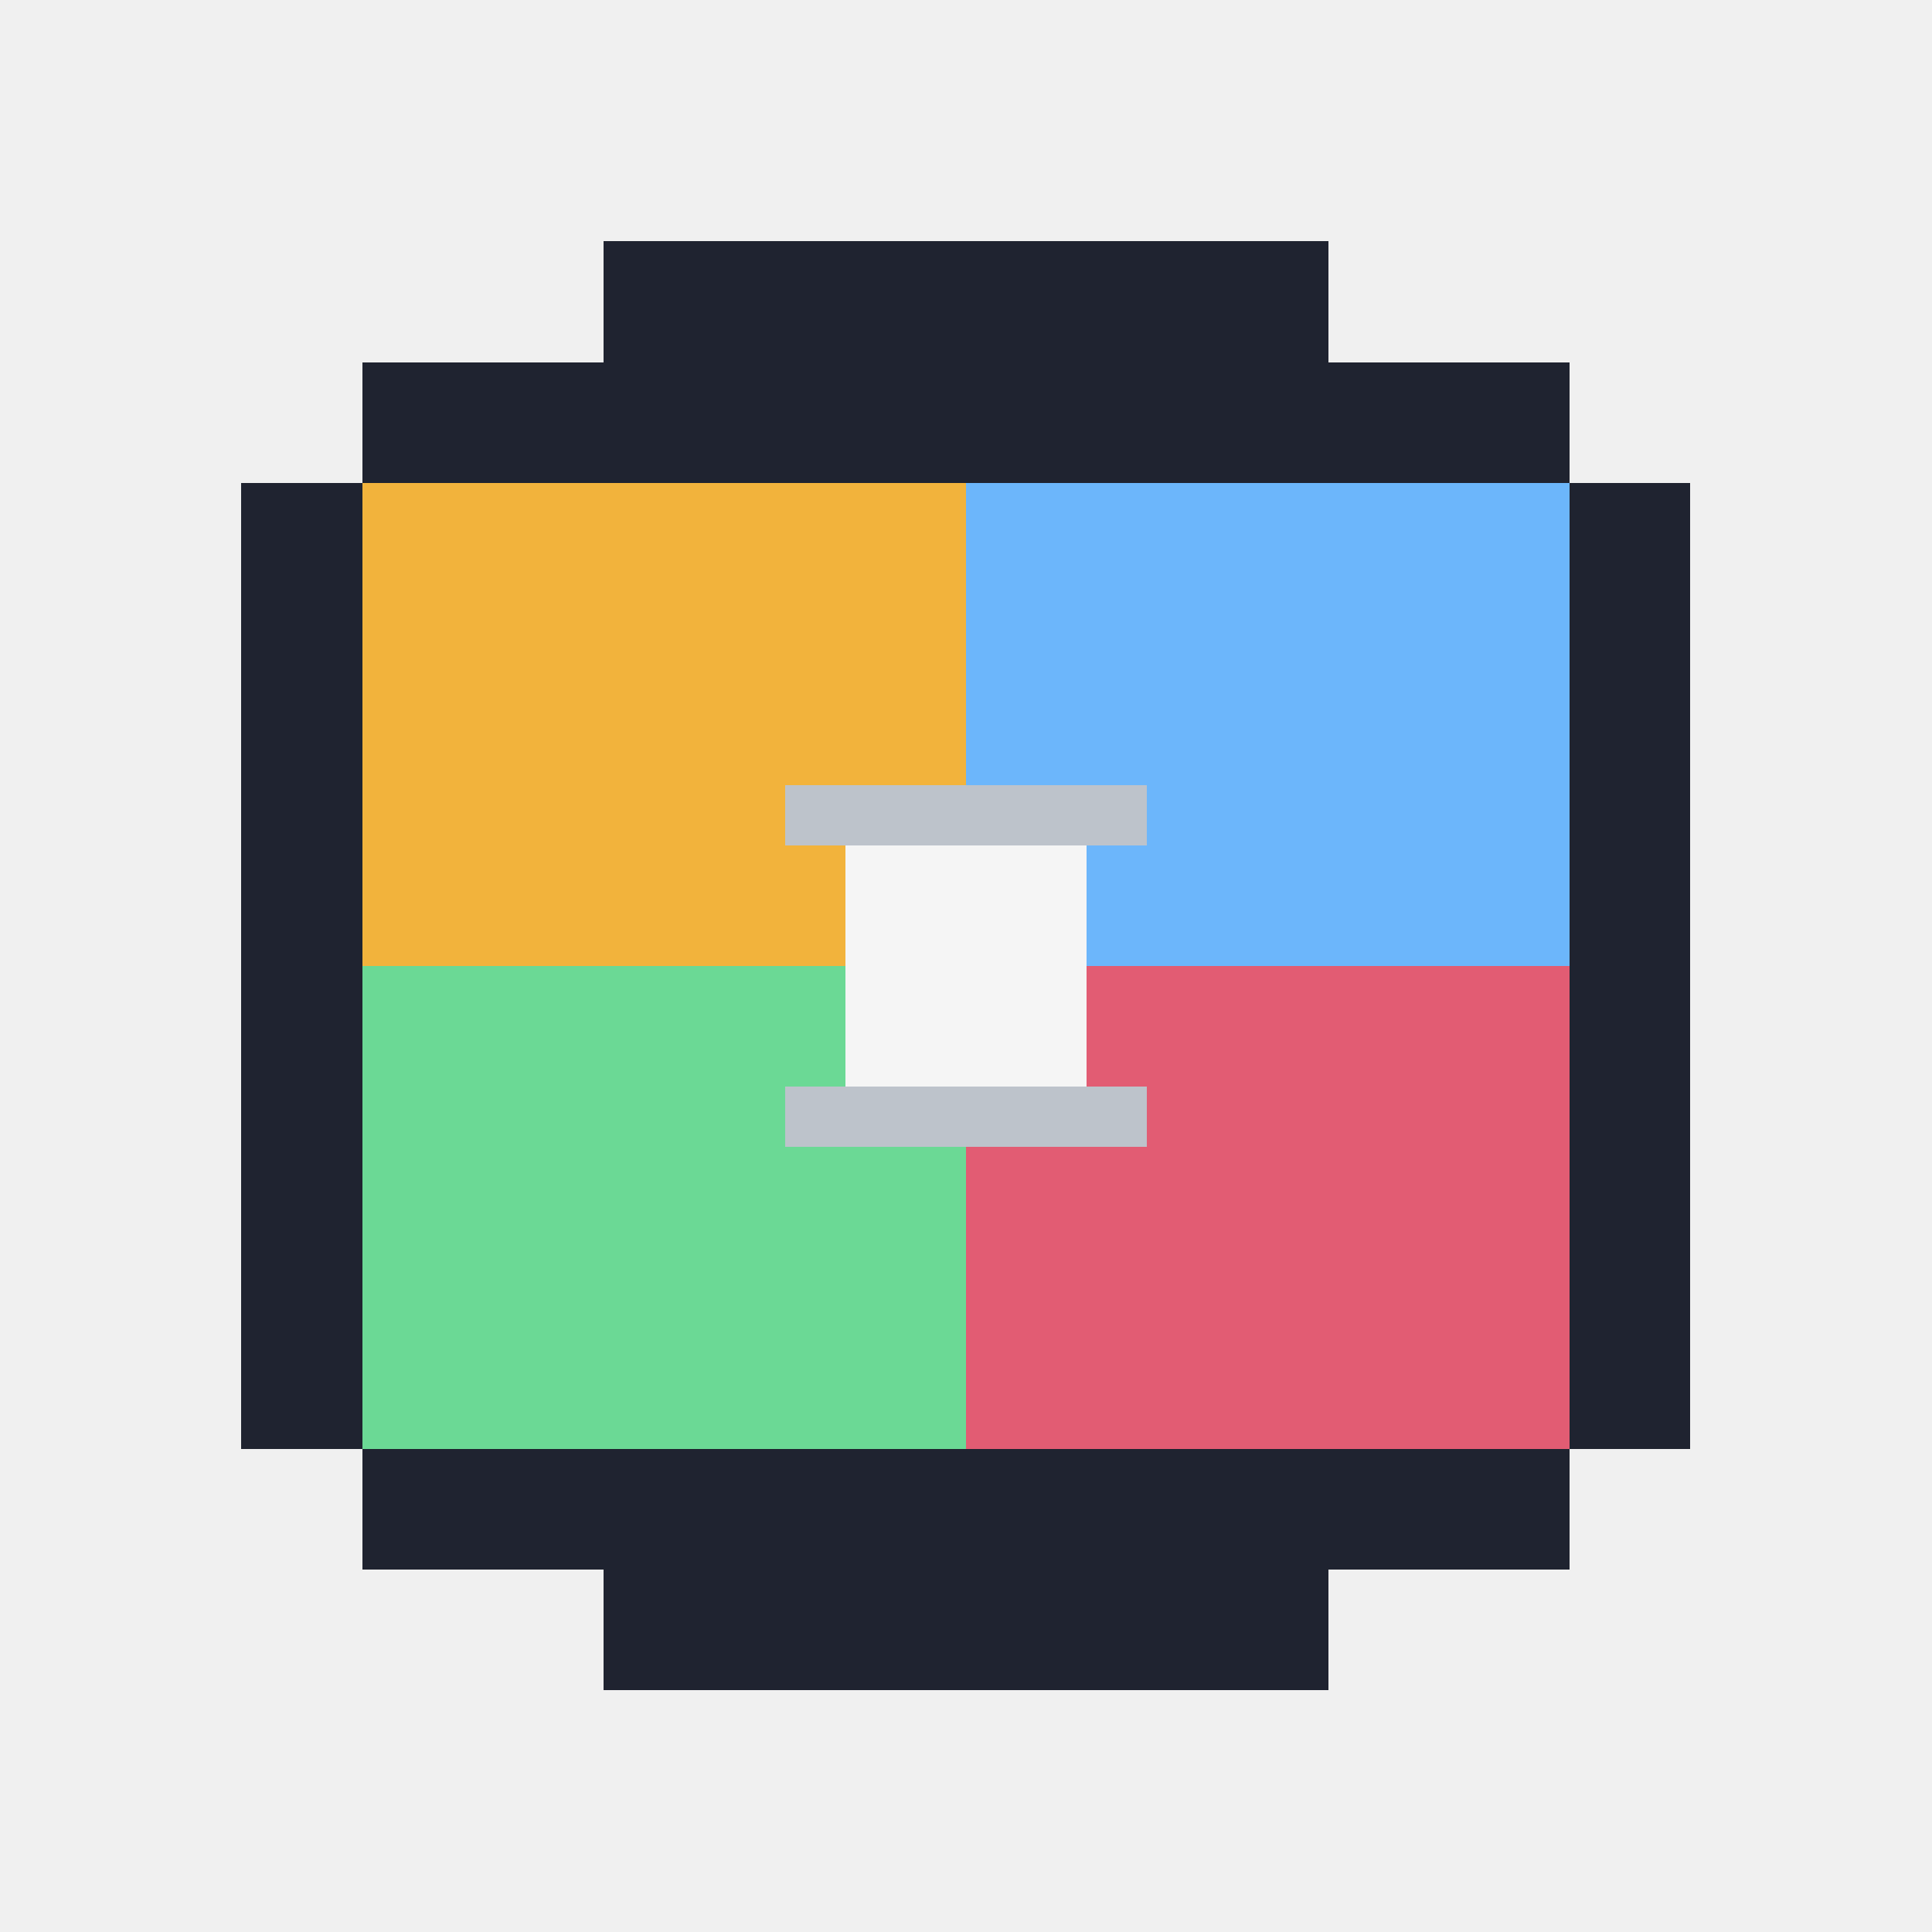
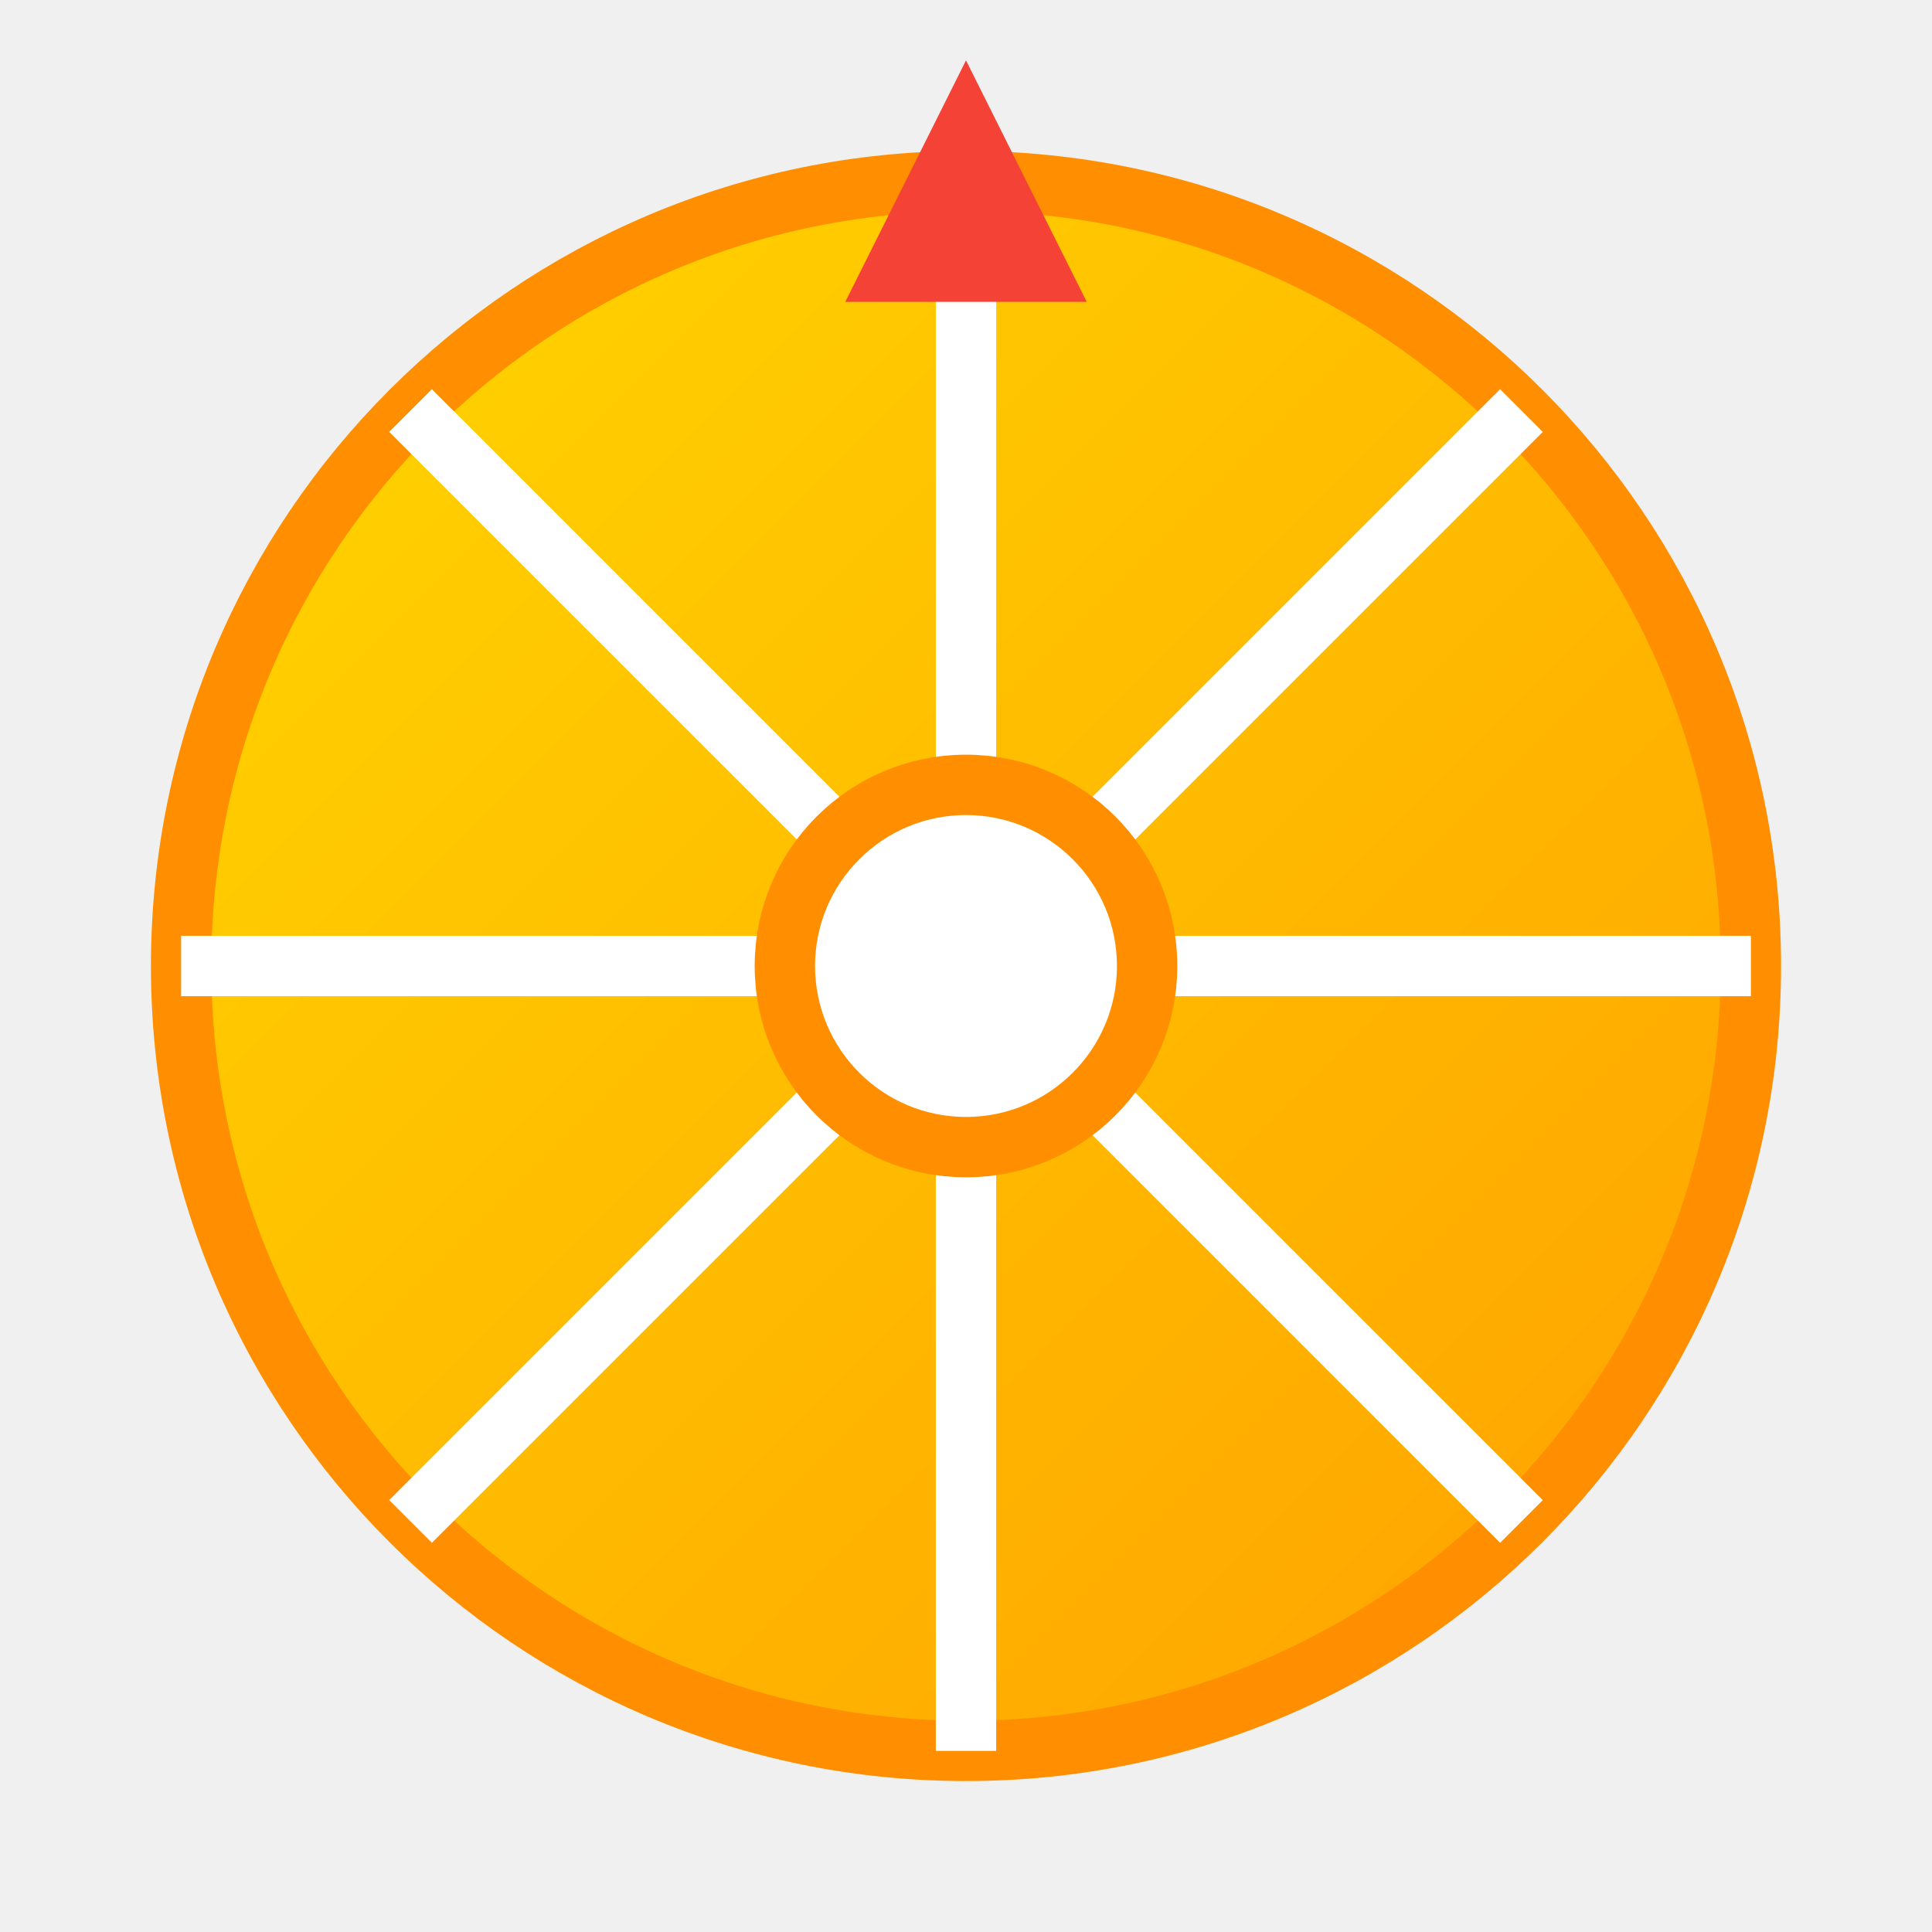
- <svg xmlns="http://www.w3.org/2000/svg" viewBox="0 0 32 32" shape-rendering="crispEdges" aria-hidden="true">
-   <rect x="10" y="4" width="12" height="2" fill="#1f2330" />
-   <rect x="6" y="6" width="20" height="2" fill="#1f2330" />
-   <rect x="4" y="8" width="24" height="16" fill="#1f2330" />
-   <rect x="6" y="24" width="20" height="2" fill="#1f2330" />
-   <rect x="10" y="26" width="12" height="2" fill="#1f2330" />
-   <rect x="6" y="8" width="10" height="8" fill="#f2b33c" />
-   <rect x="16" y="8" width="10" height="8" fill="#6cb6fb" />
-   <rect x="6" y="16" width="10" height="8" fill="#6bd995" />
-   <rect x="16" y="16" width="10" height="8" fill="#e25c73" />
-   <rect x="14" y="14" width="4" height="4" fill="#f5f5f5" />
-   <rect x="13" y="13" width="6" height="1" fill="#bdc3cb" />
-   <rect x="13" y="18" width="6" height="1" fill="#bdc3cb" />
+ <svg xmlns="http://www.w3.org/2000/svg" viewBox="0 0 64 64">
+   <defs>
+     <linearGradient id="wheelGrad" x1="0%" y1="0%" x2="100%" y2="100%">
+       <stop offset="0%" style="stop-color:#FFD700" />
+       <stop offset="100%" style="stop-color:#FFA000" />
+     </linearGradient>
+   </defs>
+   <circle cx="32" cy="32" r="26" fill="url(#wheelGrad)" stroke="#FF8F00" stroke-width="2" />
+   <line x1="32" y1="6" x2="32" y2="58" stroke="#FFF" stroke-width="2" />
+   <line x1="6" y1="32" x2="58" y2="32" stroke="#FFF" stroke-width="2" />
+   <line x1="13.6" y1="13.6" x2="50.4" y2="50.4" stroke="#FFF" stroke-width="2" />
+   <line x1="50.4" y1="13.6" x2="13.6" y2="50.4" stroke="#FFF" stroke-width="2" />
+   <circle cx="32" cy="32" r="6" fill="#FFF" stroke="#FF8F00" stroke-width="2" />
+   <polygon points="32,2 36,10 28,10" fill="#F44336" />
</svg>
